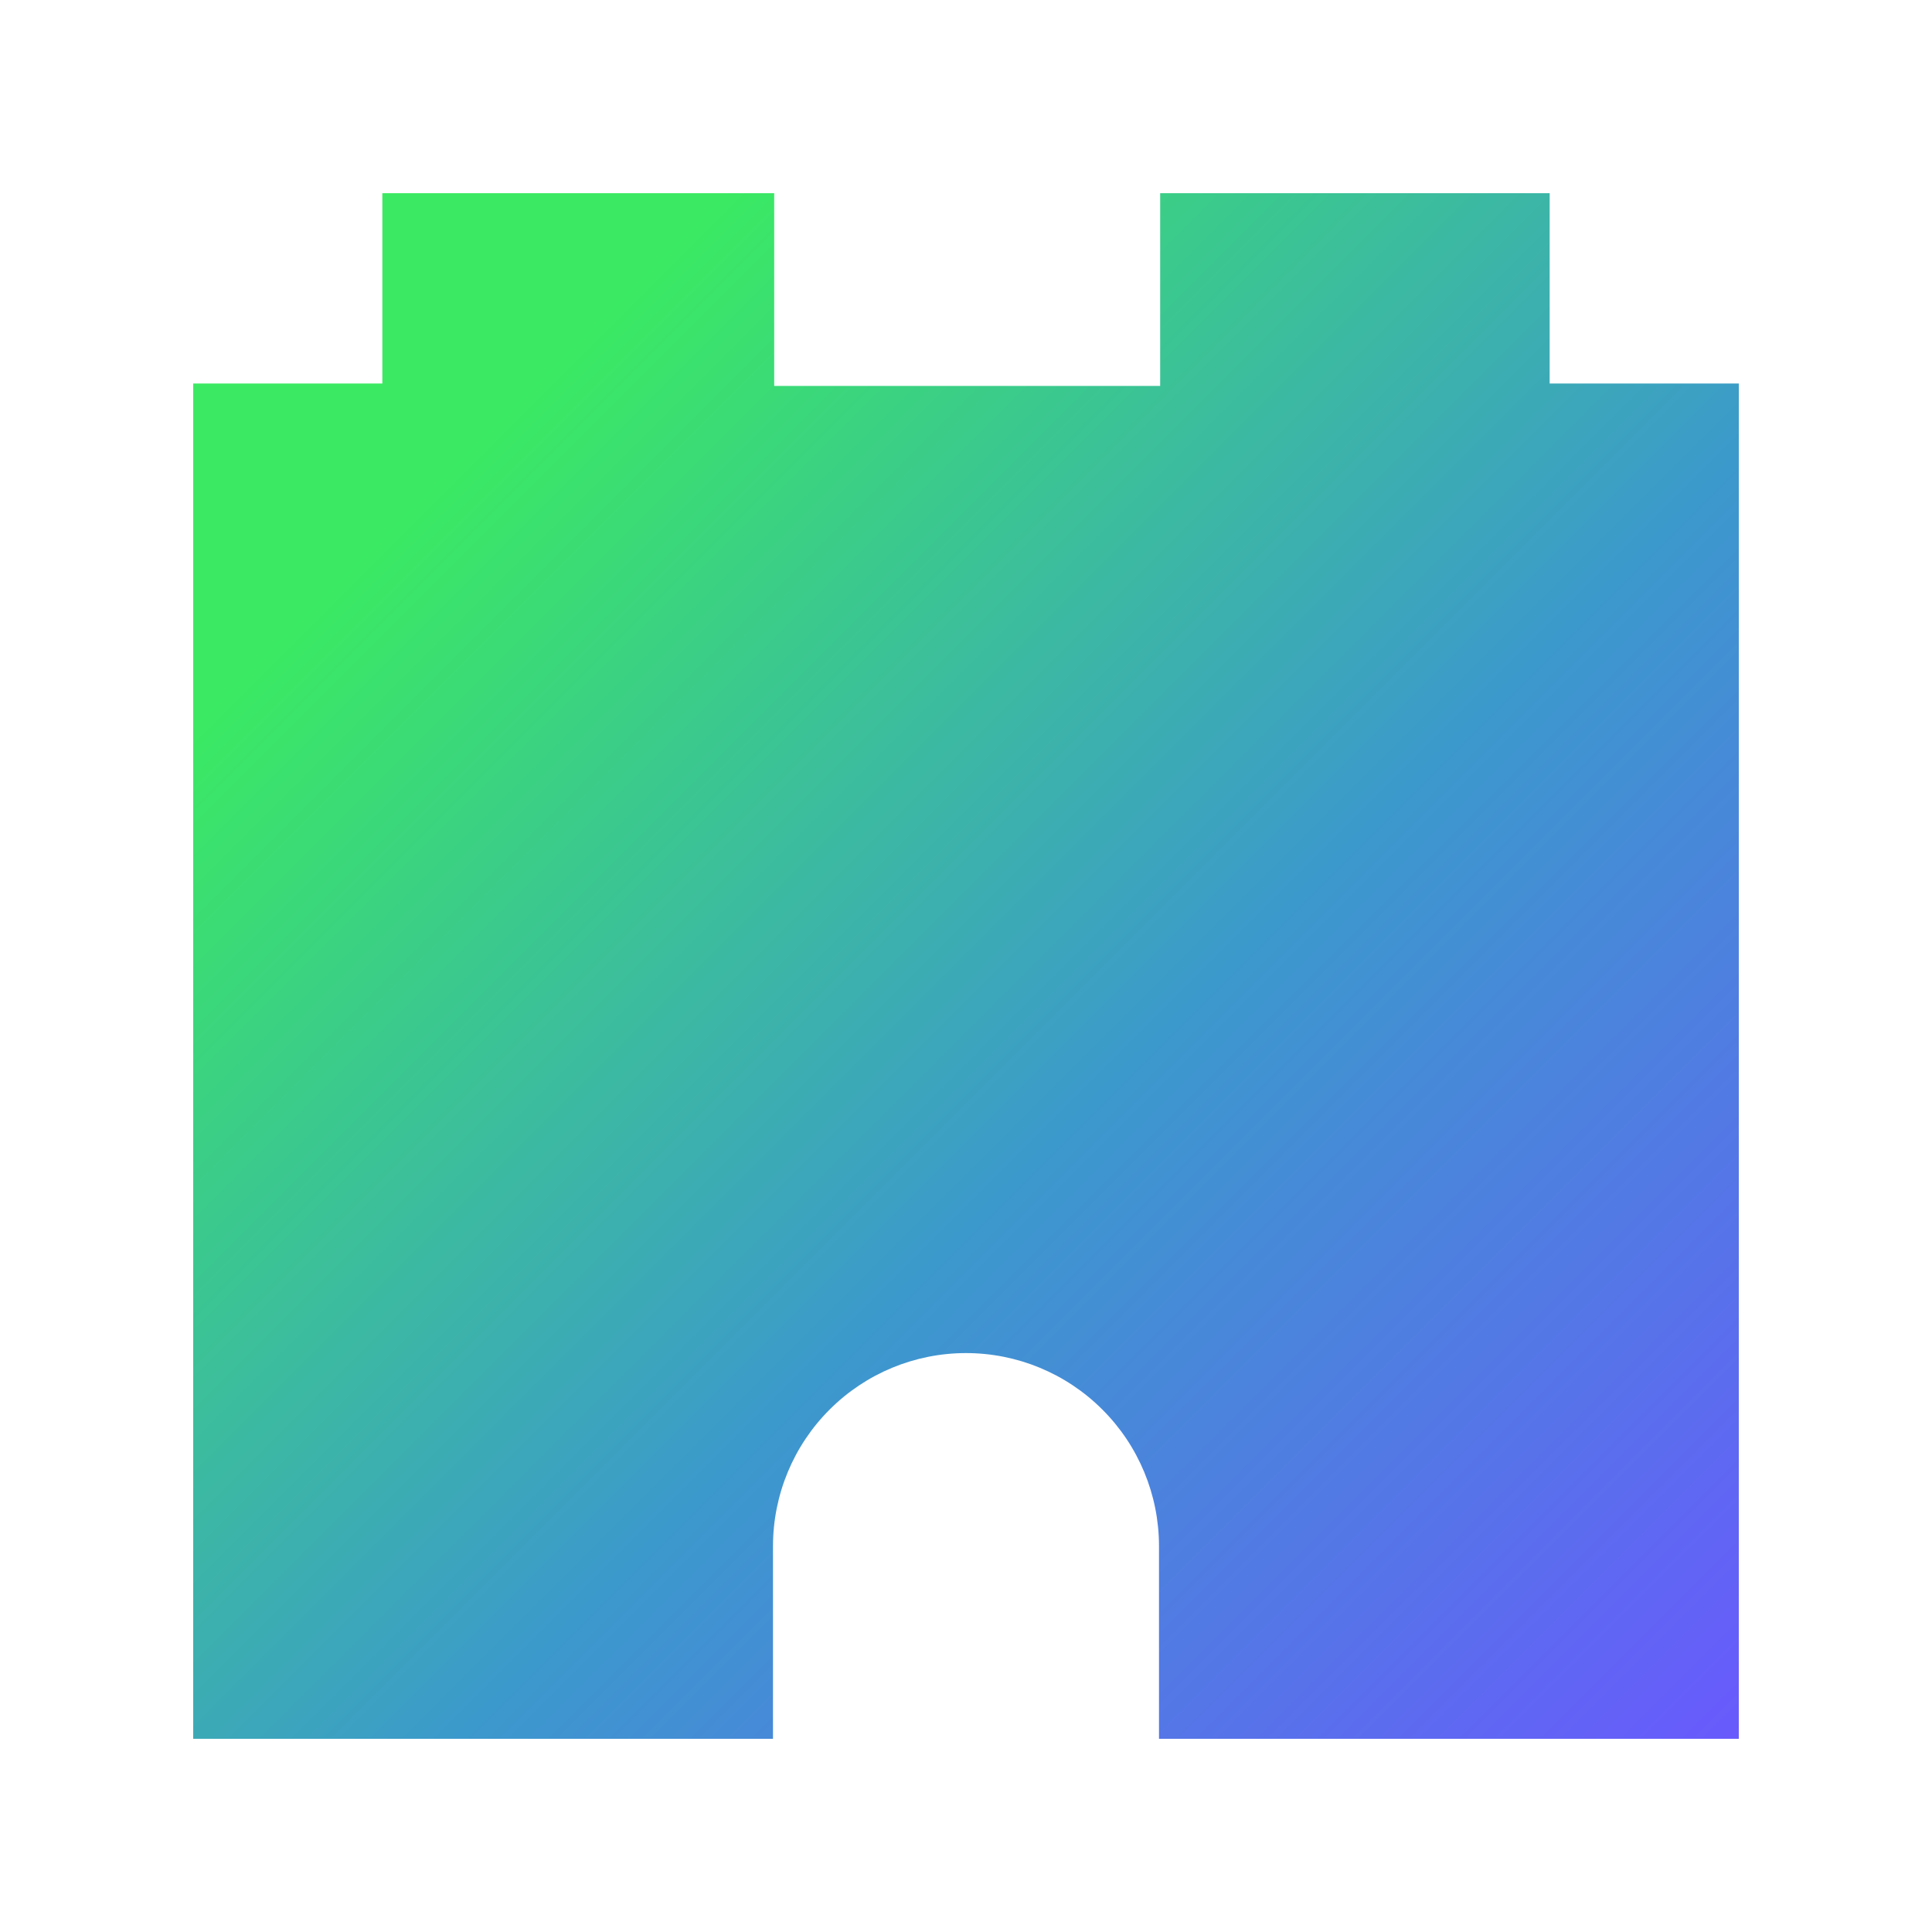
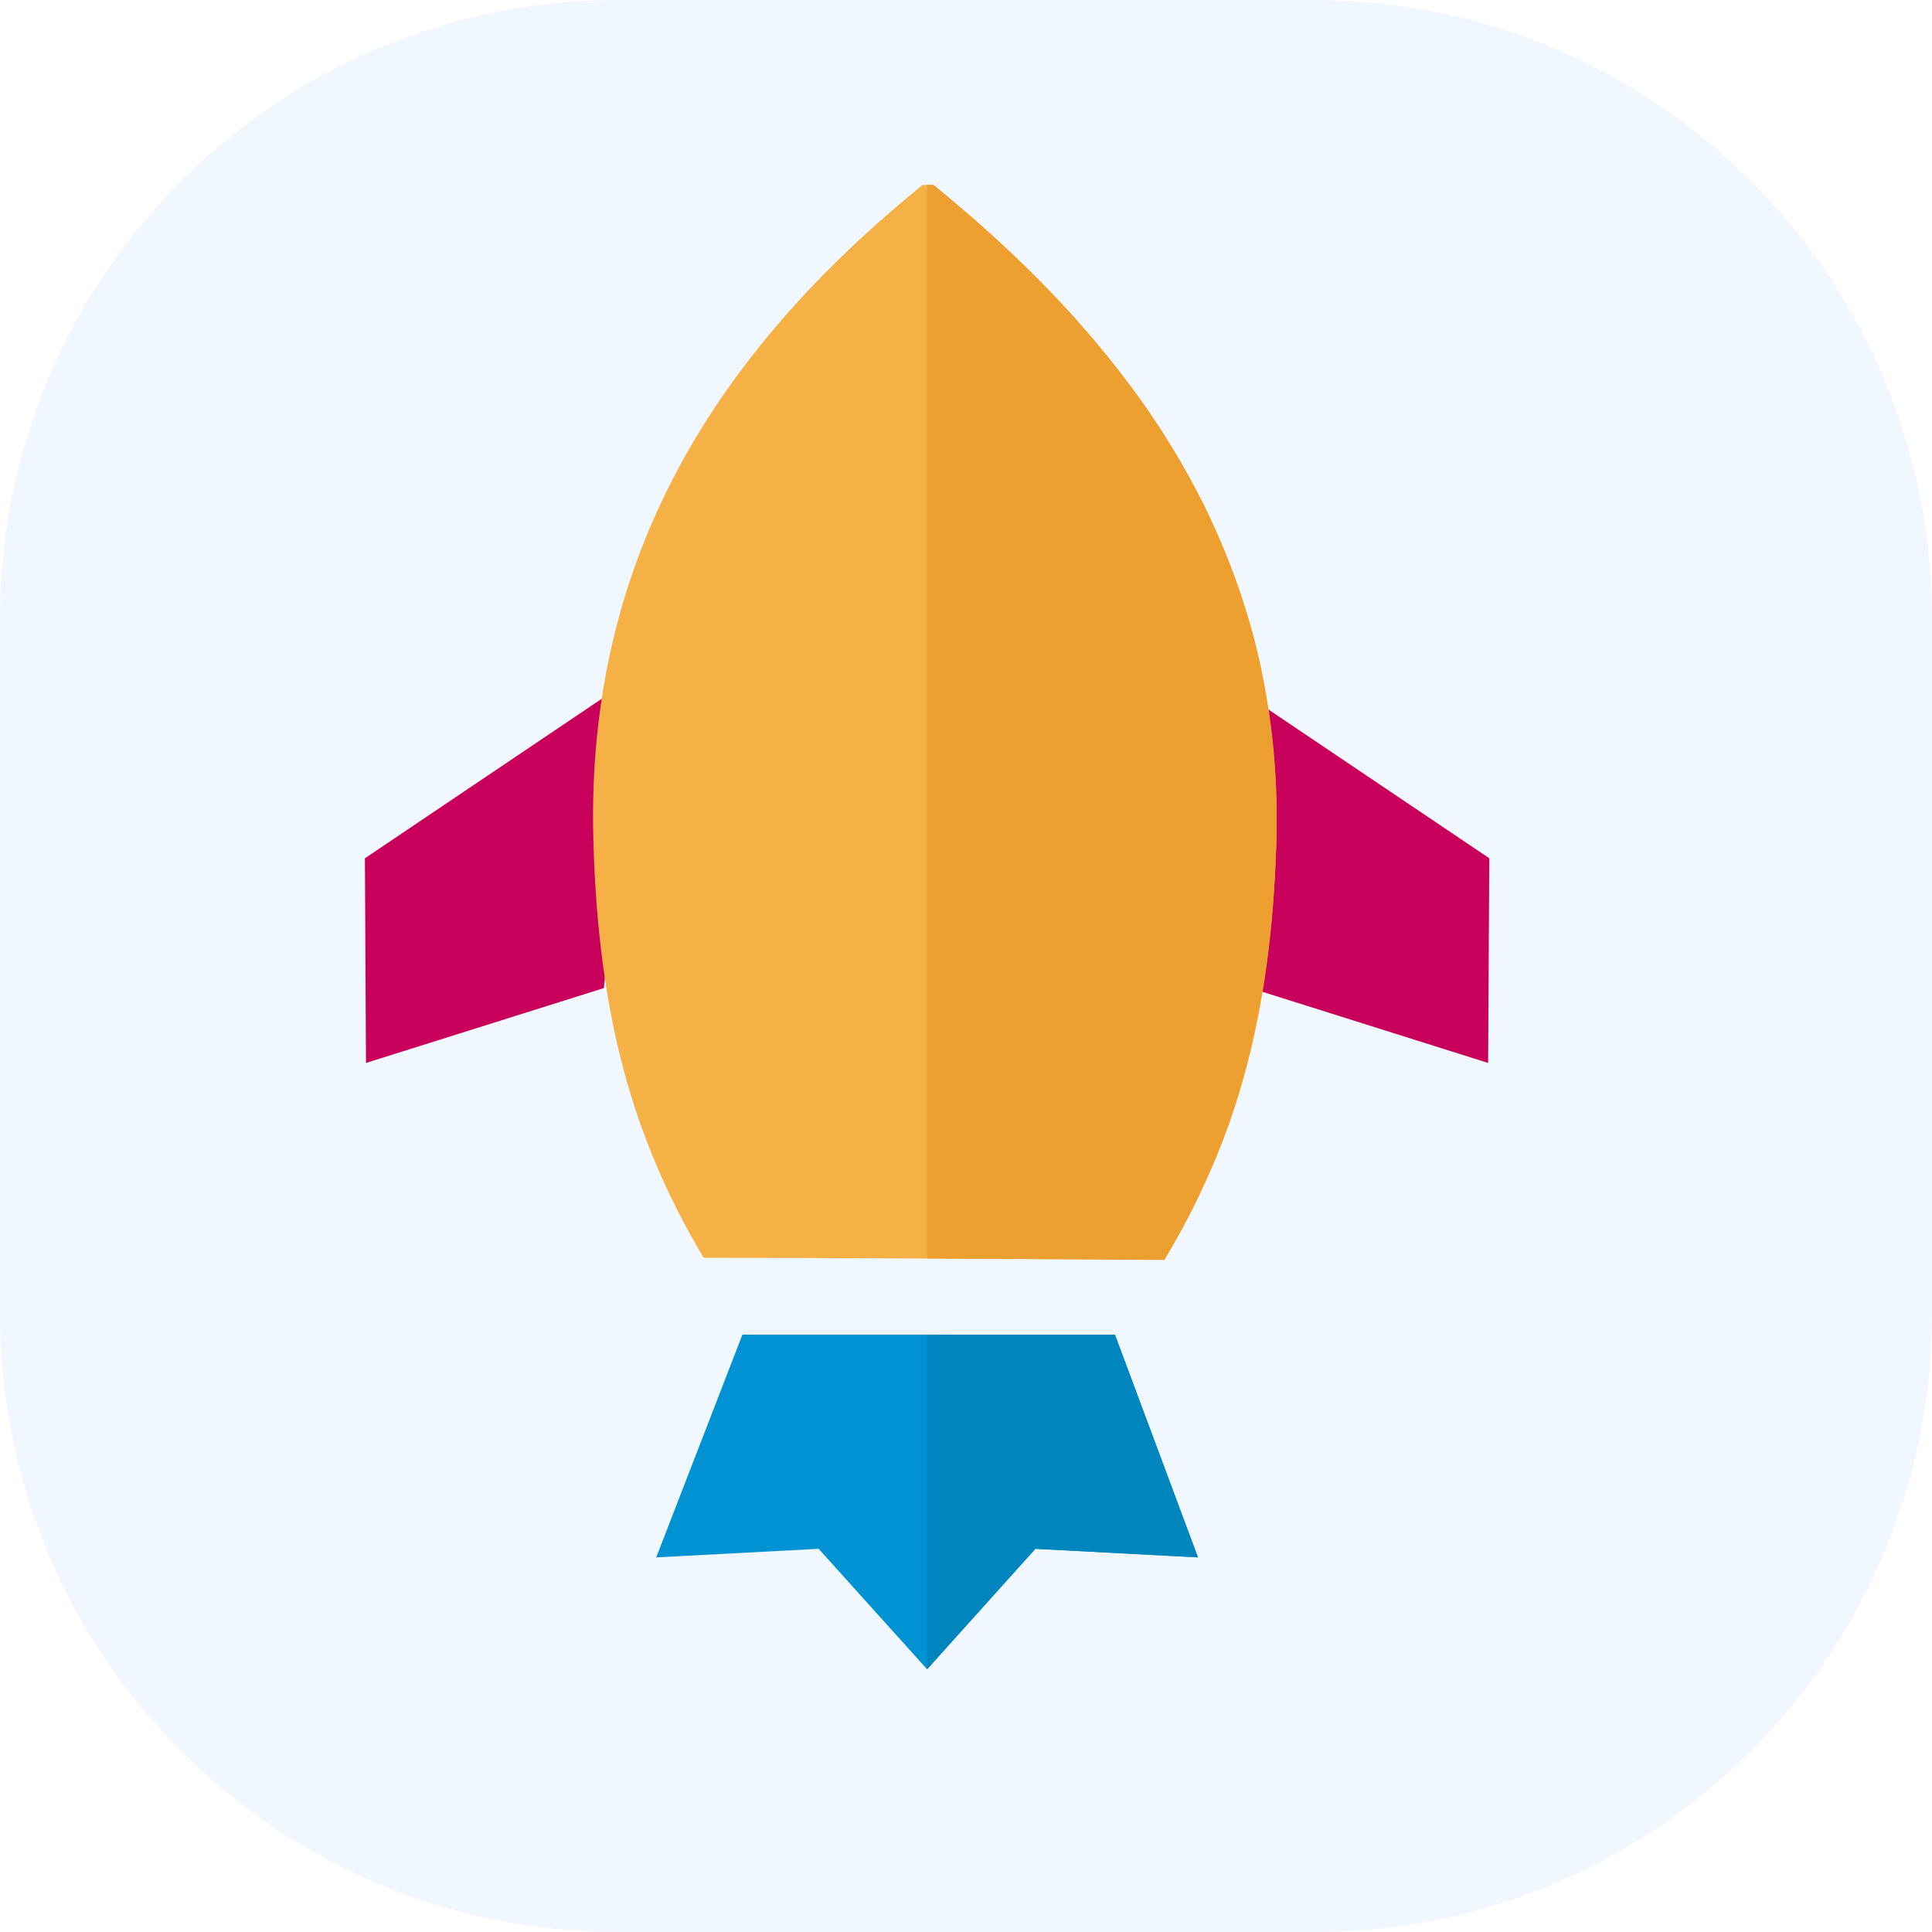
- <svg xmlns="http://www.w3.org/2000/svg" width="40" height="40" viewBox="0 0 40 40" fill="none">
-   <path d="M32.084 7.94V4H24.02V7.99H16.029V4H7.916V7.94H4V36H16.004V32.005C16.006 30.946 16.427 29.931 17.177 29.183C17.926 28.434 18.941 28.014 20 28.014C21.059 28.014 22.074 28.434 22.823 29.183C23.573 29.931 23.994 30.946 23.996 32.005V36H36V7.94H32.084Z" fill="url(#paint0_linear)" />
-   <defs>
-     <linearGradient id="paint0_linear" x1="2.942" y1="4.9" x2="37.777" y2="39.734" gradientUnits="userSpaceOnUse">
-       <stop offset="0.159" stop-color="#3BEA62" />
-       <stop offset="0.54" stop-color="#3C99CC" />
-       <stop offset="0.937" stop-color="#6B57FF" />
-     </linearGradient>
-   </defs>
+ <svg xmlns="http://www.w3.org/2000/svg" width="128px" height="128px" viewBox="-107.6 -107.6 1291.20 1291.20" class="icon" version="1.1" fill="#000000" stroke="#000000" stroke-width="0.011">
+   <g id="SVGRepo_bgCarrier" stroke-width="0">
+     <rect x="-107.6" y="-107.6" width="1291.20" height="1291.20" rx="413.184" fill="#f0f7ff" />
+   </g>
+   <g id="SVGRepo_tracerCarrier" stroke-linecap="round" stroke-linejoin="round" stroke="#CCCCCC" stroke-width="4.304" />
+   <g id="SVGRepo_iconCarrier">
+     <path d="M707.536 344.648l180.192 121.336-0.784 136.8-158.936-50.096M316.464 344.648L136.28 466.016l0.72 136.768L296 552.752" fill="#C9005B" />
+     <path d="M670.568 734.384c47.744-79.224 71.704-162.792 74.896-281.136C750.344 264.544 653.352 127.376 516.272 16h-7.28c-137.144 111.376-225.04 248.544-220.04 437.248 3.072 117.688 26.608 200.944 73.752 279.752 63.024-0.064 288.064 1.2 307.864 1.384z" fill="#F5B146" />
+     <path d="M330.976 933.232l57.608-148.888H637.52l55.512 148.888-108.672-5.728L512 1008l-72.48-80.496z" fill="#0092D2" />
+     <path d="M637.52 784.344H511.88v223.528L512 1008l72.36-80.496 108.672 5.728z" fill="#0085BF" />
+     <path d="M695.08 688.152a473.256 473.256 0 0 0 15.352-36.128c0.36-0.96 0.776-1.92 1.144-2.944 10.656-29.192 18.76-60.152 24.384-93.912 5.208-31.264 8.512-64.704 9.512-101.912a489.12 489.12 0 0 0-6.264-91.808 453.424 453.424 0 0 0-8.576-41.664c-1.688-6.528-3.696-12.912-5.656-19.296a435.984 435.984 0 0 0-6.864-20.56 459.112 459.112 0 0 0-15.592-38.072c-1.776-3.824-3.456-7.672-5.328-11.44a522.4 522.4 0 0 0-45.152-74.408 386.56 386.56 0 0 0-4.816-6.472 613.528 613.528 0 0 0-33.296-40.848c-1.656-1.864-3.248-3.792-4.928-5.632-20.168-22.272-42.096-43.552-65.384-63.936-2.168-1.928-4.4-3.824-6.592-5.688A1020.72 1020.72 0 0 0 516.272 16h-4.392v717.488c9.272 0.056 18.48 0.12 27.608 0.12 28.592 0.176 55.688 0.296 77.984 0.416 5.576 0.064 10.72 0.064 15.592 0.128h2.92c17.848 0.12 30.584 0.176 34.584 0.24a528.632 528.632 0 0 0 20.48-37.688c1.384-2.84 2.712-5.728 4.032-8.552z" fill="#EDA02F" />
+   </g>
</svg>
